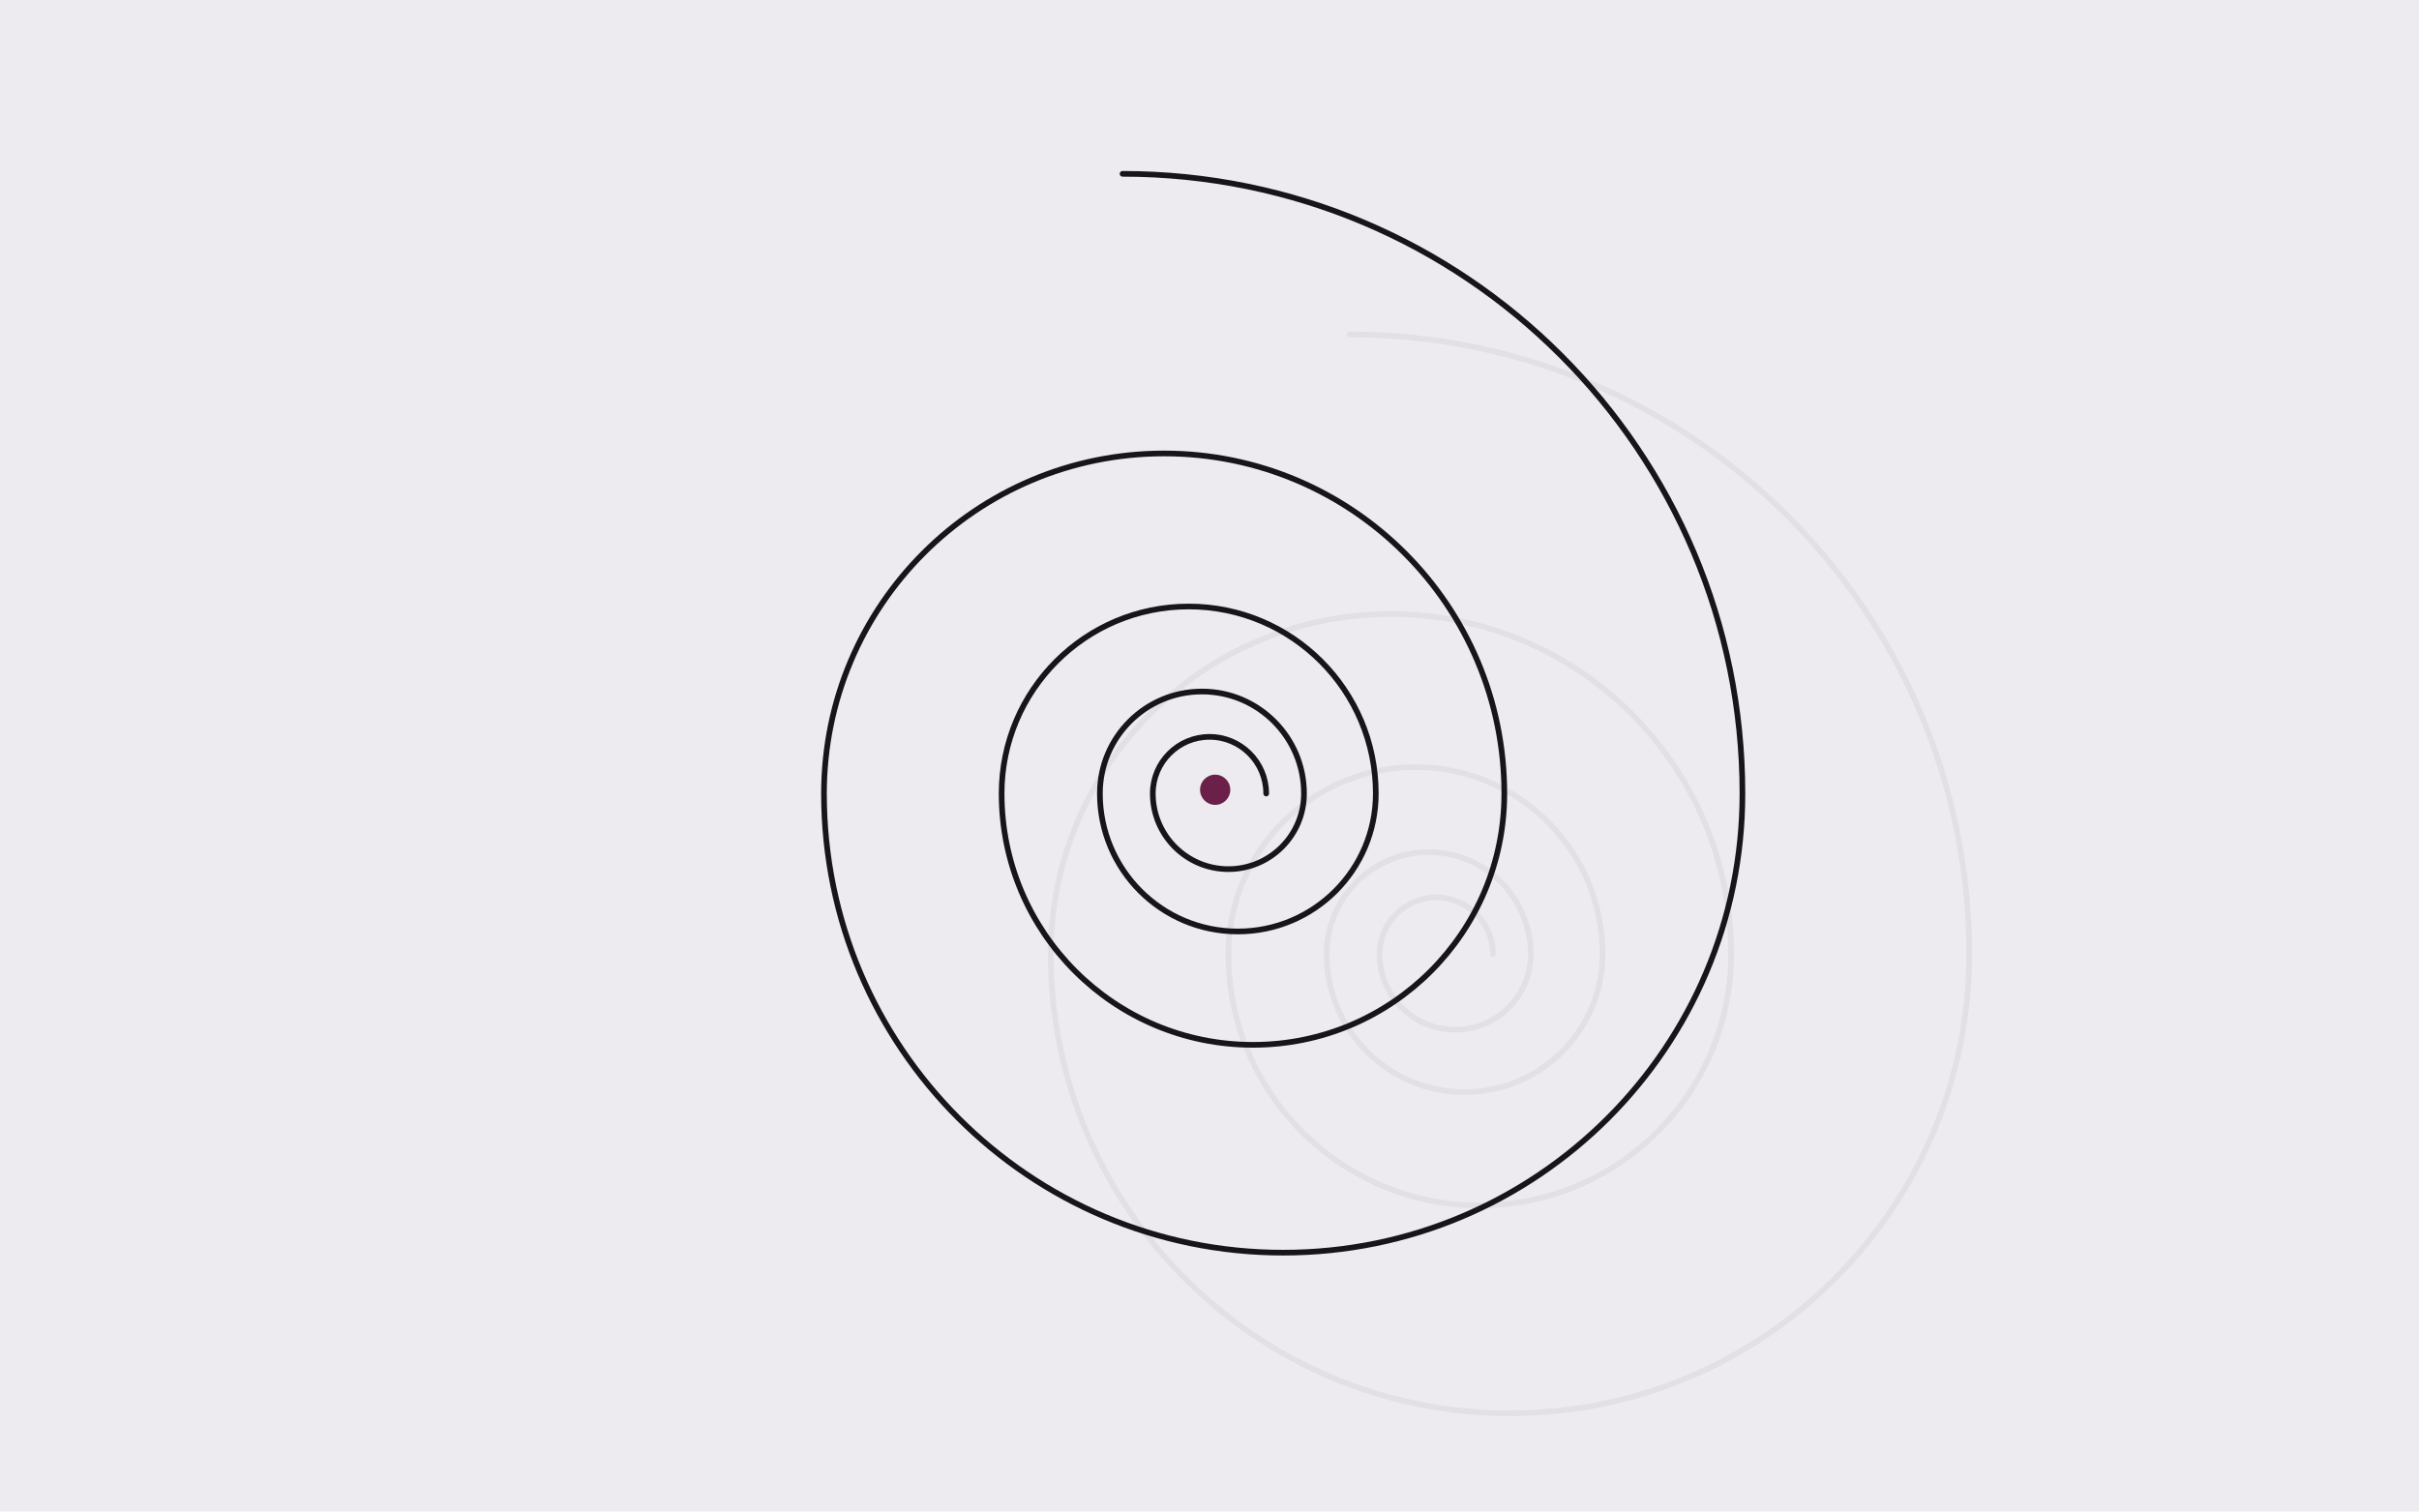
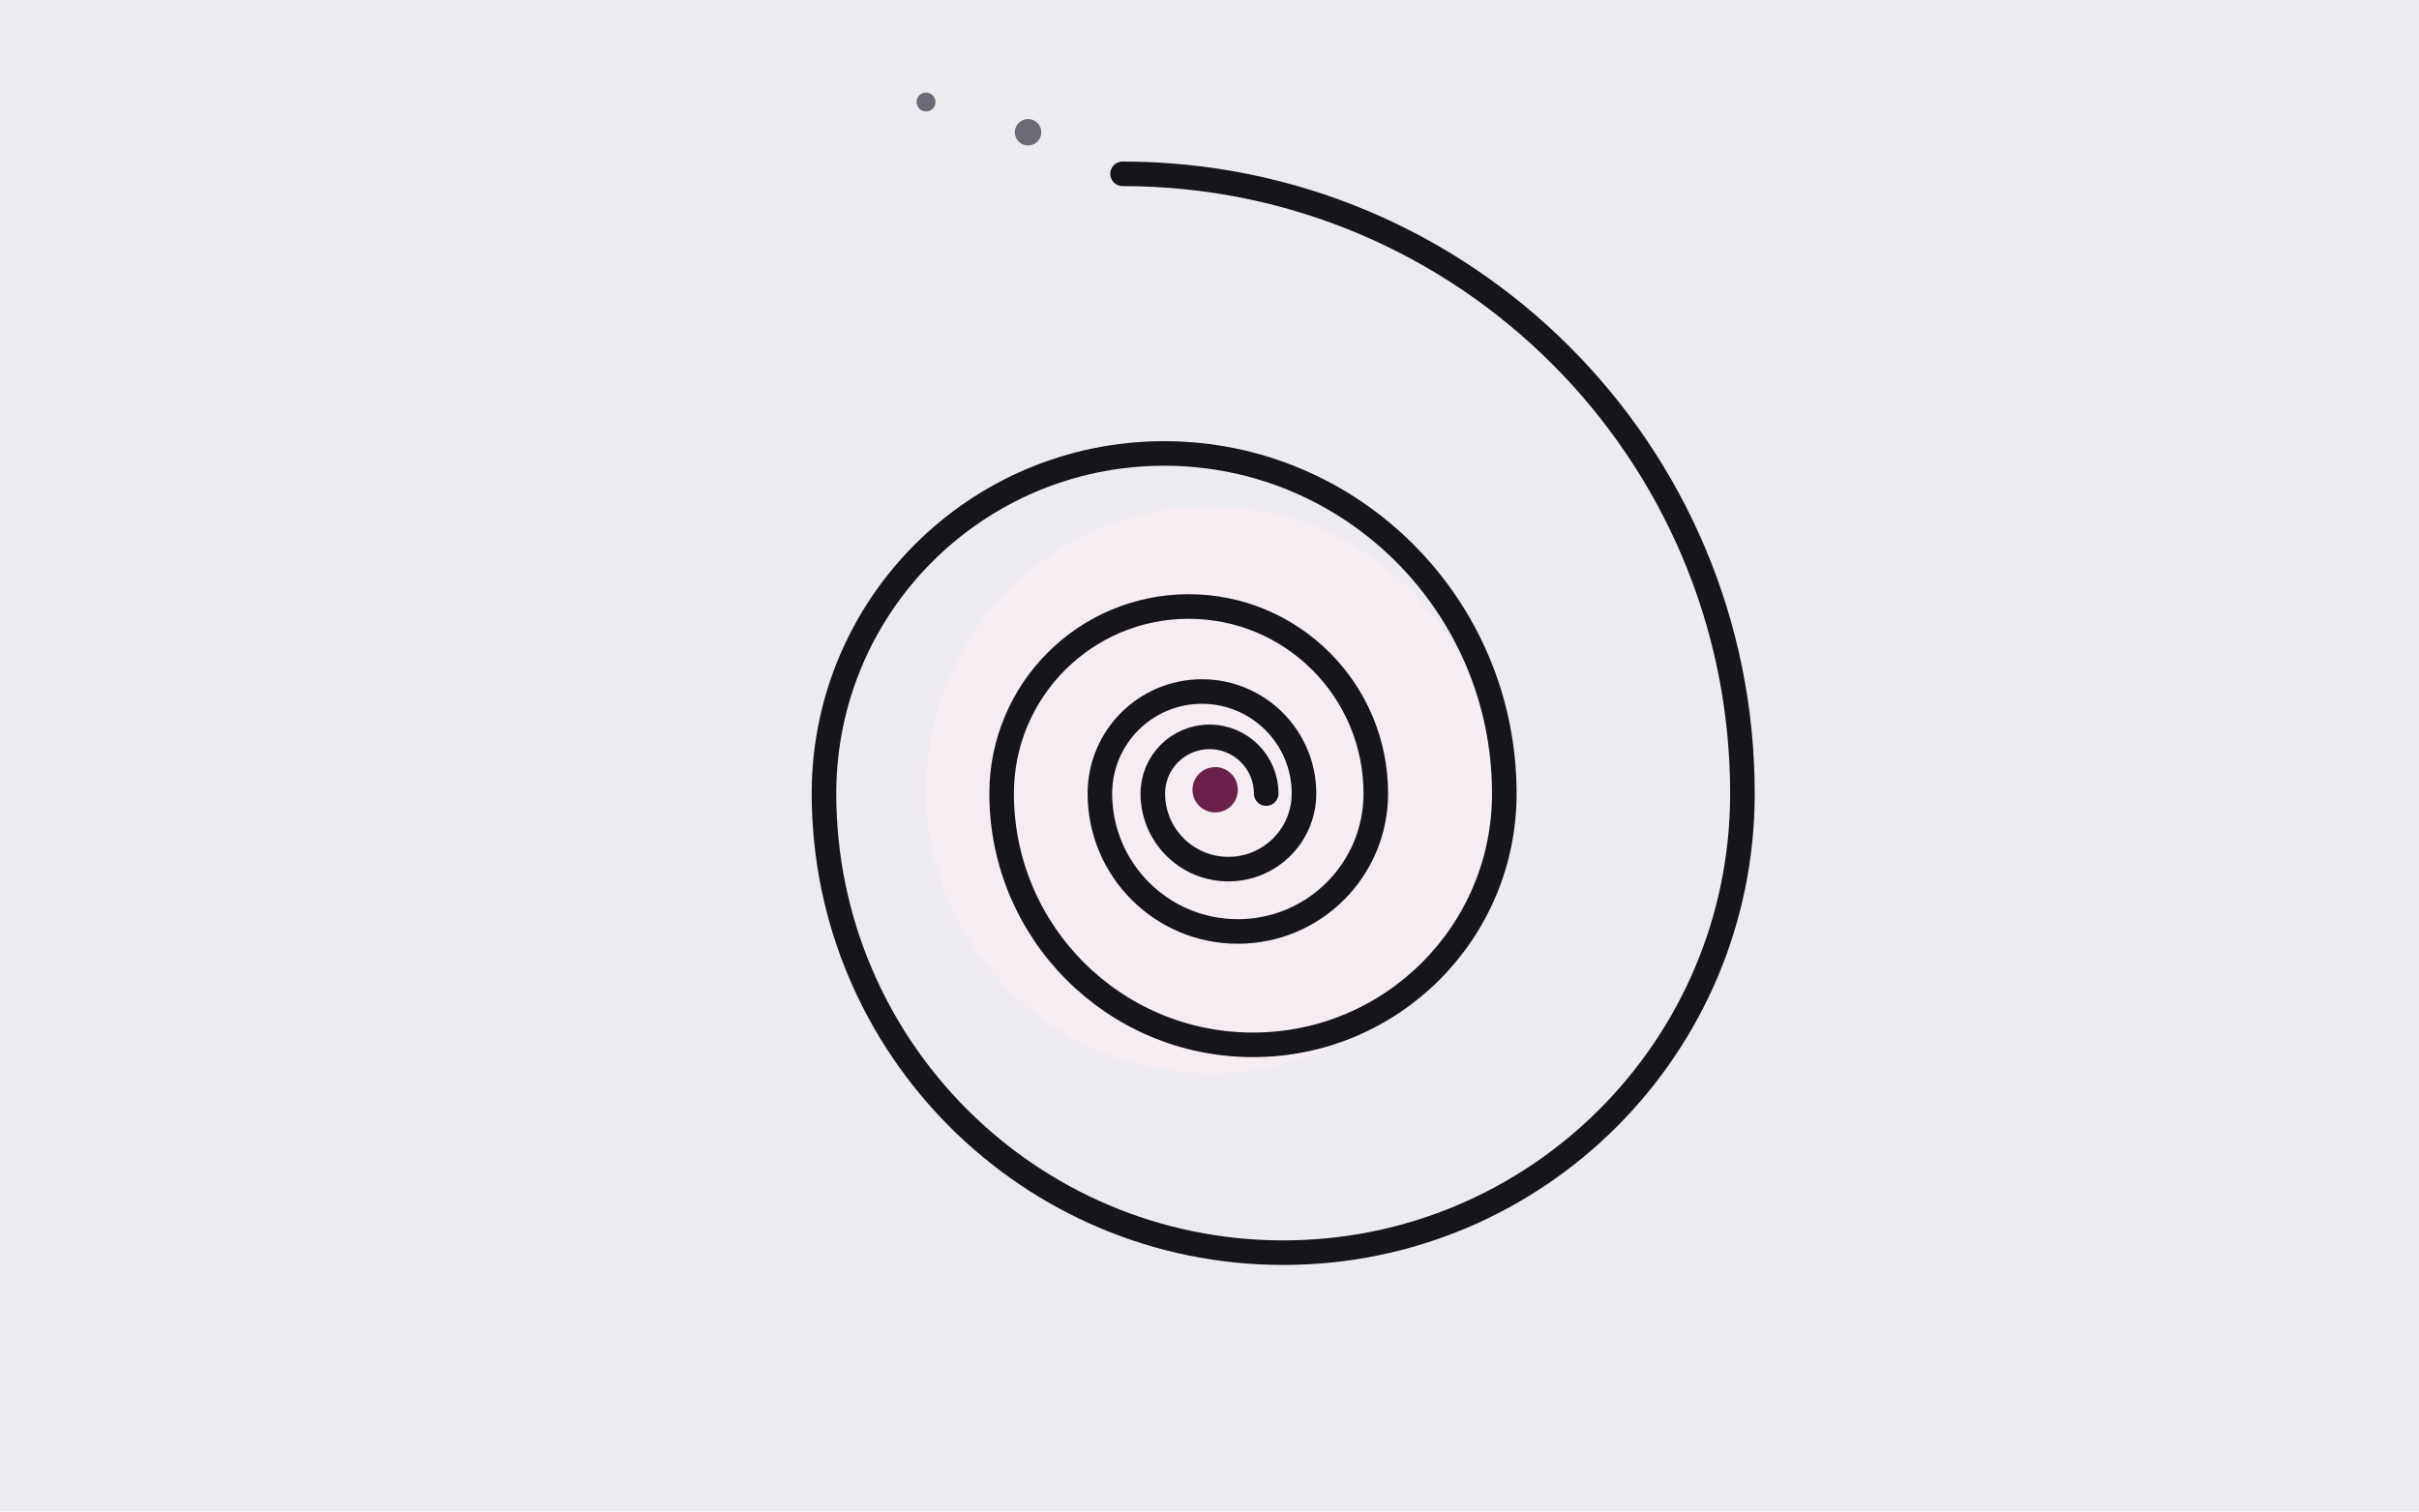
<svg xmlns="http://www.w3.org/2000/svg" viewBox="0 0 1280 800" role="img">
  <rect width="1280" height="800" fill="#EDEBEF" />
-   <g transform="translate(120 85)">
-     <path d="M670 420 A30 30 0 0 0 610 420 A40 40 0 0 0 690 420 A54 54 0 0 0 582 420 A73 73 0 0 0 728 420 A99 99 0 0 0 530 420 A133 133 0 0 0 796 420 A180 180 0 0 0 436 420 A243 243 0 0 0 922 420 A328 328 0 0 0 594 92" fill="none" stroke="#E2E0E5" stroke-width="3" stroke-linecap="round" />
-   </g>
-   <path d="M670 420 A30 30 0 0 0 610 420 A40 40 0 0 0 690 420 A54 54 0 0 0 582 420 A73 73 0 0 0 728 420 A99 99 0 0 0 530 420 A133 133 0 0 0 796 420 A180 180 0 0 0 436 420 A243 243 0 0 0 922 420 A328 328 0 0 0 594 92" fill="none" stroke="#16151A" stroke-width="3" stroke-linecap="round" />
-   <circle cx="643" cy="418" r="8" fill="#6B2049" />
+   <circle cx="640" cy="418" r="150" fill="#F5EDF1" />
+   <path d="M670 420 A30 30 0 0 0 610 420 A40 40 0 0 0 690 420 A54 54 0 0 0 582 420 A73 73 0 0 0 728 420 A99 99 0 0 0 530 420 A133 133 0 0 0 796 420 A180 180 0 0 0 436 420 A243 243 0 0 0 922 420 A328 328 0 0 0 594 92" fill="none" stroke="#16151A" stroke-width="13" stroke-linecap="round" />
+   <circle cx="544" cy="70" r="7" fill="#6E6A75" />
+   <circle cx="490" cy="54" r="5" fill="#6E6A75" />
+   <circle cx="643" cy="418" r="12" fill="#6B2049" />
</svg>
